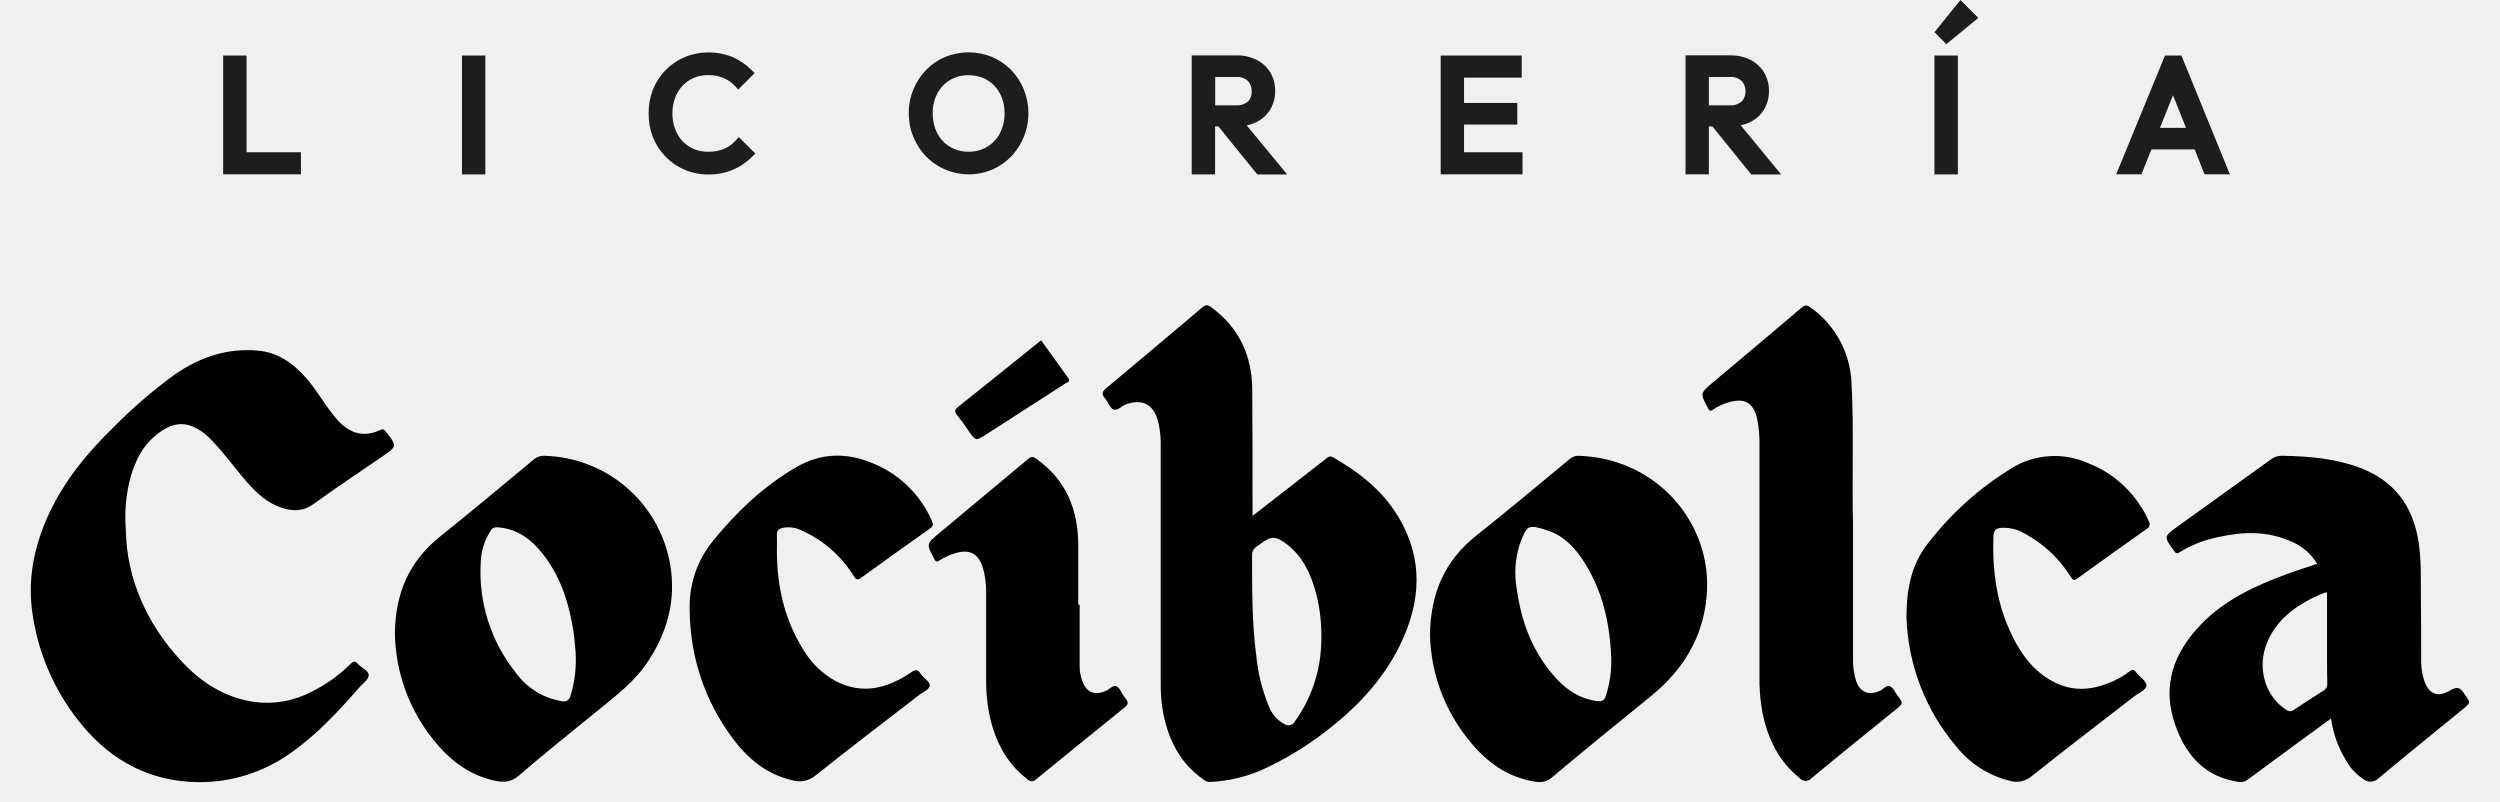
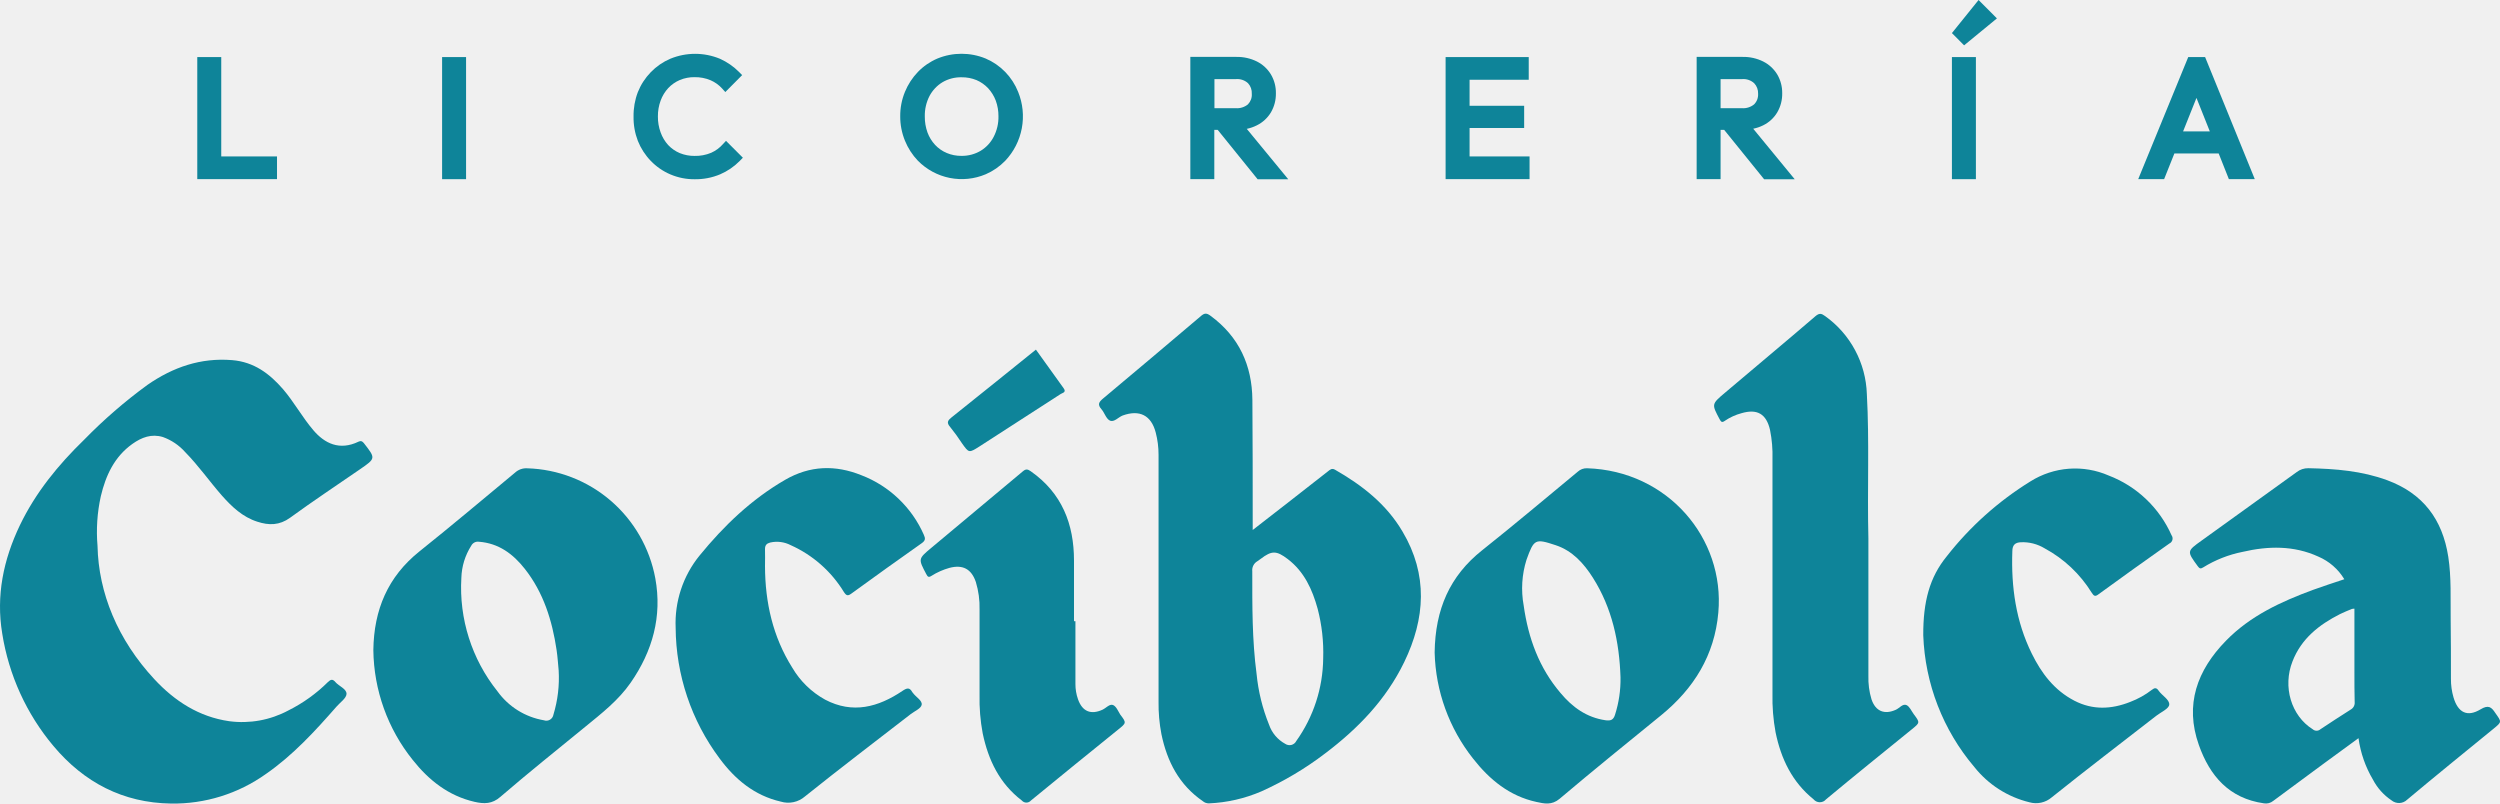
- <svg xmlns="http://www.w3.org/2000/svg" width="156" height="50" viewBox="0 0 70 23" fill="none">
-   <g clip-path="url(#clip0_35_2)">
-     <path d="M6.197 1.594H5.526V5.004H7.758V4.37H6.197V1.594Z" fill="#1D1D1B" />
-     <path d="M13.051 1.594H12.38V5.006H13.051V1.594Z" fill="#1D1D1B" />
-     <path d="M20.242 4.027C20.151 4.13 20.039 4.213 19.913 4.269C19.765 4.33 19.607 4.36 19.447 4.356C19.305 4.358 19.164 4.331 19.033 4.277C18.911 4.226 18.8 4.149 18.709 4.052C18.616 3.95 18.544 3.83 18.497 3.699C18.445 3.557 18.42 3.406 18.421 3.254C18.419 3.102 18.446 2.95 18.499 2.808C18.546 2.678 18.619 2.56 18.713 2.459C18.804 2.363 18.914 2.286 19.037 2.234C19.167 2.181 19.306 2.154 19.447 2.156C19.6 2.153 19.753 2.182 19.895 2.242C20.02 2.295 20.132 2.375 20.223 2.476L20.309 2.572L20.78 2.099L20.695 2.013C20.54 1.857 20.358 1.731 20.157 1.642C19.712 1.458 19.213 1.458 18.768 1.642C18.564 1.729 18.378 1.856 18.223 2.015C18.067 2.176 17.944 2.365 17.86 2.573C17.777 2.791 17.736 3.024 17.739 3.258C17.736 3.49 17.777 3.72 17.86 3.936C17.944 4.145 18.067 4.335 18.223 4.496C18.379 4.657 18.565 4.785 18.771 4.873C18.986 4.964 19.218 5.01 19.453 5.008C19.697 5.012 19.939 4.965 20.165 4.87C20.371 4.781 20.558 4.653 20.716 4.493L20.801 4.407L20.328 3.935L20.242 4.027Z" fill="#1D1D1B" />
-     <path d="M28.144 2.009C27.988 1.85 27.802 1.723 27.596 1.636C27.164 1.458 26.679 1.458 26.247 1.636C26.042 1.722 25.856 1.849 25.701 2.009C25.546 2.17 25.423 2.359 25.338 2.566C25.248 2.782 25.203 3.015 25.205 3.249C25.204 3.483 25.248 3.714 25.337 3.93C25.422 4.138 25.545 4.328 25.699 4.49C25.942 4.736 26.252 4.904 26.591 4.971C26.93 5.039 27.28 5.003 27.599 4.869C27.803 4.78 27.988 4.653 28.144 4.493C28.383 4.241 28.544 3.925 28.609 3.584C28.673 3.243 28.637 2.89 28.507 2.568C28.423 2.36 28.3 2.17 28.144 2.009ZM27.955 3.249C27.959 3.449 27.913 3.647 27.821 3.824C27.738 3.984 27.613 4.118 27.458 4.212C27.296 4.308 27.11 4.358 26.922 4.355C26.779 4.357 26.637 4.329 26.506 4.274C26.383 4.222 26.273 4.146 26.182 4.049C26.088 3.948 26.016 3.83 25.969 3.702C25.917 3.558 25.891 3.406 25.893 3.253C25.889 3.054 25.934 2.857 26.026 2.681C26.11 2.522 26.235 2.39 26.389 2.297C26.55 2.203 26.735 2.155 26.922 2.159C27.065 2.158 27.207 2.184 27.34 2.238C27.462 2.29 27.572 2.367 27.664 2.463C27.757 2.563 27.83 2.681 27.879 2.809C27.931 2.95 27.957 3.099 27.955 3.249Z" fill="#1D1D1B" />
-     <path d="M35.19 3.501C35.353 3.421 35.49 3.295 35.584 3.138C35.678 2.976 35.726 2.792 35.722 2.605C35.725 2.421 35.677 2.24 35.584 2.082C35.49 1.927 35.354 1.801 35.192 1.719C35.012 1.63 34.812 1.585 34.611 1.59H33.327V5.005H33.998V3.629H34.093L35.21 5.008H36.068L34.907 3.6C35.005 3.58 35.1 3.546 35.19 3.501ZM35.047 2.619C35.051 2.673 35.044 2.728 35.025 2.779C35.007 2.83 34.977 2.876 34.94 2.915C34.843 2.994 34.72 3.033 34.596 3.023H34.001V2.21H34.606C34.667 2.205 34.728 2.213 34.786 2.233C34.844 2.253 34.897 2.284 34.942 2.325C34.978 2.365 35.006 2.411 35.025 2.461C35.043 2.512 35.05 2.566 35.047 2.619Z" fill="#1D1D1B" />
-     <path d="M41.144 3.576H42.672V2.955H41.144V2.228H42.8V1.594H40.473V5.004H42.823V4.37H41.144V3.576Z" fill="#1D1D1B" />
-     <path d="M49.364 3.501C49.528 3.421 49.665 3.295 49.758 3.138C49.852 2.976 49.9 2.791 49.896 2.604C49.899 2.421 49.851 2.24 49.758 2.082C49.664 1.926 49.528 1.8 49.365 1.719C49.185 1.629 48.986 1.585 48.785 1.589H47.501V5.004H48.171V3.629H48.272L49.389 5.008H50.247L49.085 3.596C49.182 3.577 49.276 3.545 49.364 3.501ZM49.221 2.619C49.225 2.673 49.217 2.728 49.197 2.779C49.178 2.83 49.149 2.877 49.11 2.915C49.014 2.994 48.891 3.033 48.767 3.023H48.171V2.21H48.775C48.836 2.205 48.897 2.213 48.955 2.233C49.013 2.252 49.066 2.284 49.111 2.325C49.149 2.364 49.178 2.41 49.196 2.461C49.215 2.511 49.224 2.565 49.221 2.619Z" fill="#1D1D1B" />
-     <path d="M54.647 0.924L54.988 1.267L55.907 0.514L55.393 0L54.647 0.924Z" fill="#1D1D1B" />
-     <path d="M55.318 1.594H54.647V5.006H55.318V1.594Z" fill="#1D1D1B" />
-     <path d="M61.736 1.594H61.263L59.863 5.004H60.588L60.875 4.288H62.115L62.4 5.004H63.126L61.736 1.594ZM61.494 2.735L61.867 3.671H61.119L61.494 2.735Z" fill="#1D1D1B" />
-     <path d="M37.378 13.124C37.288 13.072 37.238 13.124 37.181 13.167C36.826 13.443 36.471 13.721 36.116 13.998L35.073 14.808V14.587C35.073 13.449 35.073 12.312 35.064 11.175C35.056 10.207 34.688 9.404 33.888 8.82C33.784 8.745 33.728 8.745 33.635 8.82C32.72 9.595 31.802 10.367 30.881 11.136C30.76 11.238 30.726 11.306 30.838 11.433C30.925 11.532 30.967 11.695 31.07 11.748C31.191 11.81 31.311 11.654 31.432 11.609C31.903 11.439 32.231 11.601 32.357 12.083C32.41 12.286 32.437 12.495 32.437 12.705C32.437 15.005 32.437 17.303 32.437 19.6C32.433 19.905 32.459 20.209 32.517 20.509C32.675 21.273 33.013 21.928 33.675 22.383C33.722 22.423 33.783 22.446 33.846 22.445C34.353 22.424 34.852 22.31 35.318 22.109C35.952 21.825 36.55 21.469 37.102 21.048C38.02 20.356 38.806 19.546 39.314 18.5C39.906 17.279 39.983 16.056 39.268 14.852C38.814 14.083 38.136 13.558 37.378 13.124ZM36.29 20.708C36.276 20.734 36.257 20.757 36.233 20.775C36.21 20.793 36.183 20.806 36.154 20.813C36.126 20.82 36.096 20.821 36.067 20.816C36.038 20.811 36.01 20.8 35.985 20.783C35.771 20.668 35.608 20.476 35.53 20.245C35.346 19.793 35.229 19.317 35.181 18.831C35.054 17.878 35.06 16.92 35.06 15.962C35.054 15.906 35.065 15.849 35.09 15.799C35.116 15.749 35.155 15.707 35.204 15.68C35.237 15.659 35.268 15.637 35.297 15.613C35.607 15.379 35.736 15.379 36.054 15.62C36.516 15.973 36.741 16.467 36.891 17.009C37.009 17.461 37.062 17.928 37.046 18.395C37.037 19.226 36.773 20.034 36.289 20.708H36.29Z" fill="#010101" />
-     <path d="M10.043 12.339C9.506 12.598 9.09 12.387 8.777 12.022C8.464 11.656 8.239 11.238 7.931 10.877C7.55 10.438 7.112 10.112 6.503 10.062C5.621 9.989 4.844 10.259 4.13 10.754C3.498 11.214 2.906 11.726 2.36 12.284C1.635 12.987 1.002 13.758 0.561 14.673C0.097 15.641 -0.11 16.645 0.065 17.698C0.248 18.857 0.744 19.945 1.499 20.843C2.356 21.861 3.448 22.431 4.79 22.45C5.742 22.465 6.674 22.175 7.45 21.623C8.205 21.099 8.826 20.424 9.43 19.736C9.529 19.622 9.7 19.507 9.705 19.386C9.705 19.243 9.494 19.174 9.393 19.056C9.314 18.964 9.262 18.981 9.183 19.056C8.859 19.378 8.484 19.646 8.075 19.849C7.569 20.12 6.99 20.225 6.421 20.149C5.575 20.029 4.894 19.588 4.325 18.976C3.297 17.874 2.761 16.565 2.734 15.253C2.694 14.788 2.725 14.32 2.825 13.865C2.963 13.286 3.203 12.763 3.709 12.403C3.969 12.219 4.245 12.114 4.564 12.21C4.804 12.296 5.018 12.441 5.188 12.631C5.559 13.008 5.862 13.442 6.212 13.841C6.492 14.157 6.796 14.446 7.209 14.576C7.532 14.682 7.827 14.681 8.124 14.465C8.765 13.999 9.426 13.562 10.079 13.113C10.525 12.806 10.524 12.808 10.188 12.379C10.137 12.32 10.107 12.311 10.043 12.339Z" fill="#010101" />
-     <path d="M69.446 19.818C69.073 20.043 68.815 19.909 68.689 19.487C68.639 19.316 68.615 19.139 68.617 18.96C68.617 18.414 68.617 17.872 68.61 17.321C68.601 16.731 68.633 16.14 68.542 15.553C68.381 14.514 67.837 13.788 66.835 13.418C66.12 13.155 65.384 13.097 64.629 13.082C64.51 13.078 64.394 13.117 64.3 13.189C63.413 13.829 62.526 14.466 61.64 15.102C61.222 15.402 61.222 15.399 61.53 15.82C61.576 15.883 61.607 15.9 61.679 15.854C62.018 15.644 62.392 15.497 62.784 15.419C63.502 15.253 64.216 15.236 64.907 15.552C65.209 15.681 65.463 15.902 65.632 16.183C65.331 16.285 65.042 16.375 64.758 16.48C63.861 16.81 62.999 17.205 62.318 17.902C61.513 18.725 61.159 19.685 61.56 20.815C61.866 21.676 62.407 22.306 63.381 22.444C63.427 22.452 63.474 22.45 63.52 22.438C63.565 22.426 63.607 22.405 63.643 22.375C64.127 22.017 64.61 21.661 65.094 21.306L66.03 20.624C66.086 21.034 66.224 21.429 66.436 21.785C66.557 22.017 66.735 22.214 66.952 22.36C67.015 22.412 67.095 22.439 67.177 22.435C67.258 22.432 67.335 22.398 67.394 22.34C68.191 21.673 69.001 21.019 69.811 20.359C70.046 20.166 70.037 20.171 69.86 19.921C69.75 19.754 69.668 19.685 69.446 19.818ZM65.808 19.827C65.524 20.006 65.243 20.189 64.962 20.376C64.932 20.401 64.894 20.415 64.855 20.415C64.816 20.415 64.778 20.401 64.748 20.376C64.144 19.998 63.902 19.184 64.183 18.477C64.43 17.841 64.925 17.454 65.512 17.157C65.619 17.104 65.731 17.06 65.842 17.014C65.866 17.008 65.891 17.005 65.915 17.006C65.915 17.598 65.915 18.188 65.915 18.775C65.915 19.055 65.915 19.334 65.922 19.613C65.927 19.655 65.918 19.699 65.898 19.737C65.878 19.775 65.847 19.806 65.808 19.827Z" fill="#010101" />
-     <path d="M44.43 13.083C44.336 13.08 44.245 13.114 44.175 13.177C43.284 13.912 42.4 14.656 41.496 15.374C40.592 16.091 40.182 17.019 40.166 18.231C40.194 19.31 40.571 20.35 41.242 21.195C41.703 21.783 42.261 22.24 43.011 22.404C43.232 22.452 43.442 22.505 43.666 22.316C44.602 21.525 45.556 20.757 46.506 19.984C47.422 19.239 48.003 18.307 48.108 17.114C48.294 15.037 46.687 13.152 44.43 13.083ZM45.216 19.969C45.17 20.114 45.095 20.144 44.947 20.123C44.42 20.046 44.024 19.76 43.693 19.364C43.088 18.658 42.786 17.825 42.659 16.917C42.581 16.491 42.608 16.053 42.737 15.64C42.948 15.057 42.979 15.042 43.558 15.233C44.022 15.387 44.342 15.739 44.597 16.142C45.134 16.989 45.337 17.932 45.37 18.924C45.376 19.279 45.324 19.632 45.216 19.969Z" fill="#010101" />
-     <path d="M14.763 13.084C14.701 13.08 14.639 13.089 14.58 13.11C14.522 13.13 14.468 13.163 14.422 13.205C13.532 13.941 12.648 14.685 11.745 15.406C10.863 16.112 10.47 17.034 10.455 18.165C10.469 19.282 10.857 20.362 11.558 21.232C12.009 21.8 12.56 22.235 13.288 22.402C13.553 22.462 13.78 22.467 14.013 22.262C14.793 21.591 15.597 20.95 16.394 20.301C16.851 19.927 17.316 19.567 17.66 19.073C18.274 18.189 18.543 17.22 18.349 16.158C18.192 15.312 17.751 14.546 17.098 13.987C16.446 13.428 15.622 13.109 14.763 13.084ZM15.497 19.966C15.492 19.995 15.481 20.023 15.464 20.047C15.448 20.072 15.426 20.092 15.401 20.107C15.375 20.122 15.347 20.131 15.318 20.134C15.288 20.137 15.259 20.134 15.231 20.124C14.706 20.035 14.237 19.743 13.926 19.31C13.211 18.416 12.852 17.288 12.919 16.144C12.928 15.826 13.024 15.516 13.195 15.248C13.214 15.209 13.246 15.177 13.284 15.157C13.323 15.137 13.367 15.129 13.41 15.136C13.965 15.177 14.368 15.478 14.695 15.893C15.219 16.556 15.462 17.336 15.585 18.16C15.615 18.36 15.626 18.562 15.643 18.729C15.668 19.147 15.619 19.566 15.497 19.966Z" fill="#010101" />
-     <path d="M53.375 19.7C53.271 19.654 53.181 19.782 53.082 19.828C52.76 19.975 52.507 19.874 52.395 19.536C52.331 19.323 52.302 19.101 52.309 18.878C52.309 17.583 52.309 16.287 52.309 15.046C52.275 13.664 52.339 12.336 52.266 11.01C52.252 10.582 52.139 10.162 51.936 9.783C51.734 9.405 51.446 9.079 51.096 8.831C50.992 8.753 50.934 8.745 50.831 8.831C49.984 9.556 49.132 10.263 48.284 10.98C47.914 11.292 47.922 11.295 48.144 11.713C48.185 11.789 48.211 11.815 48.293 11.756C48.435 11.66 48.592 11.588 48.757 11.544C49.196 11.416 49.451 11.562 49.555 12.011C49.609 12.279 49.632 12.552 49.624 12.825C49.624 15.01 49.624 17.194 49.624 19.379C49.615 19.741 49.644 20.102 49.71 20.458C49.862 21.198 50.172 21.847 50.775 22.333C50.796 22.358 50.823 22.379 50.853 22.393C50.883 22.407 50.916 22.414 50.949 22.414C50.982 22.414 51.015 22.407 51.045 22.393C51.075 22.379 51.102 22.358 51.123 22.333C51.919 21.672 52.725 21.024 53.528 20.373C53.755 20.189 53.756 20.189 53.577 19.951C53.511 19.86 53.461 19.738 53.375 19.7Z" fill="#010101" />
-     <path d="M25.557 19.355C25.557 19.355 25.547 19.346 25.545 19.34C25.467 19.198 25.391 19.219 25.264 19.305C24.59 19.758 23.875 19.953 23.102 19.547C22.722 19.338 22.404 19.03 22.184 18.656C21.637 17.79 21.423 16.83 21.42 15.818C21.42 15.659 21.426 15.5 21.42 15.341C21.42 15.23 21.467 15.184 21.566 15.157C21.76 15.114 21.962 15.14 22.139 15.231C22.757 15.508 23.276 15.965 23.63 16.542C23.701 16.65 23.742 16.654 23.839 16.584C24.492 16.112 25.145 15.641 25.803 15.179C25.913 15.103 25.915 15.046 25.864 14.937C25.697 14.559 25.456 14.218 25.157 13.933C24.857 13.648 24.504 13.425 24.118 13.277C23.393 12.986 22.681 13.003 21.983 13.406C21.039 13.951 20.272 14.686 19.587 15.523C19.124 16.09 18.886 16.809 18.918 17.54C18.928 18.856 19.358 20.133 20.145 21.186C20.582 21.776 21.125 22.227 21.861 22.396C21.977 22.431 22.1 22.437 22.218 22.411C22.336 22.386 22.447 22.331 22.538 22.252C23.514 21.472 24.509 20.716 25.496 19.954C25.606 19.869 25.789 19.794 25.806 19.691C25.828 19.57 25.641 19.476 25.557 19.355Z" fill="#010101" />
-     <path d="M59.033 13.285C58.683 13.132 58.301 13.067 57.92 13.096C57.539 13.124 57.171 13.245 56.847 13.448C55.949 14.001 55.156 14.709 54.505 15.54C54.021 16.13 53.841 16.808 53.844 17.748C53.894 19.101 54.398 20.398 55.275 21.429C55.664 21.92 56.206 22.266 56.815 22.414C56.922 22.445 57.036 22.449 57.145 22.425C57.255 22.401 57.356 22.35 57.441 22.277C58.408 21.504 59.391 20.756 60.368 19.998C60.497 19.898 60.718 19.804 60.731 19.69C60.745 19.547 60.529 19.436 60.432 19.294C60.375 19.211 60.323 19.212 60.247 19.271C60.062 19.414 59.856 19.529 59.637 19.611C59.112 19.819 58.59 19.842 58.076 19.577C57.515 19.287 57.155 18.813 56.884 18.262C56.438 17.36 56.302 16.397 56.339 15.4C56.339 15.221 56.423 15.158 56.573 15.15C56.809 15.139 57.042 15.198 57.244 15.32C57.783 15.611 58.236 16.038 58.559 16.558C58.62 16.652 58.655 16.679 58.755 16.6C59.411 16.124 60.071 15.652 60.734 15.185C60.755 15.176 60.774 15.162 60.788 15.145C60.803 15.127 60.814 15.107 60.82 15.085C60.826 15.063 60.827 15.04 60.822 15.017C60.818 14.995 60.809 14.974 60.796 14.955C60.627 14.574 60.384 14.231 60.081 13.944C59.779 13.657 59.423 13.433 59.033 13.285Z" fill="#010101" />
-     <path d="M31.164 19.698C31.069 19.659 30.969 19.782 30.869 19.828C30.543 19.978 30.302 19.879 30.182 19.538C30.134 19.4 30.109 19.255 30.11 19.109C30.11 18.525 30.11 17.941 30.11 17.357H30.07C30.07 16.792 30.07 16.226 30.07 15.663C30.07 14.64 29.731 13.777 28.861 13.167C28.775 13.107 28.724 13.096 28.64 13.167C27.784 13.885 26.924 14.596 26.067 15.313C25.704 15.616 25.712 15.618 25.934 16.039C25.975 16.118 25.999 16.141 26.083 16.088C26.238 15.99 26.406 15.915 26.583 15.866C26.956 15.768 27.198 15.895 27.322 16.261C27.398 16.51 27.433 16.77 27.426 17.03C27.426 17.823 27.426 18.617 27.426 19.411C27.418 19.772 27.447 20.134 27.514 20.49C27.671 21.237 27.986 21.89 28.609 22.366C28.625 22.384 28.645 22.399 28.667 22.409C28.689 22.419 28.713 22.424 28.737 22.424C28.761 22.424 28.785 22.419 28.807 22.409C28.829 22.399 28.849 22.384 28.864 22.366C29.673 21.702 30.488 21.045 31.302 20.387C31.536 20.198 31.544 20.199 31.366 19.966C31.305 19.87 31.255 19.737 31.164 19.698Z" fill="#010101" />
-     <path d="M26.935 12.386C27.128 12.658 27.128 12.659 27.419 12.476C28.177 11.987 28.937 11.498 29.698 11.008C29.751 10.974 29.863 10.962 29.78 10.847C29.52 10.484 29.262 10.129 29.004 9.768C28.208 10.407 27.432 11.035 26.644 11.66C26.54 11.742 26.494 11.805 26.601 11.927C26.72 12.074 26.832 12.227 26.935 12.386Z" fill="#010101" />
-   </g>
-   <defs>
-     <clipPath id="clip0_35_2">
-       <rect width="70" height="22.5" fill="white" />
-     </clipPath>
-   </defs>
+ <svg xmlns="http://www.w3.org/2000/svg" width="112" height="36" viewBox="0 0 112 36" fill="none">
+   <path d="M9.912 2.557H8.838V8.025H12.41V7.008H9.912V2.557Z" fill="#0E8499" />
+   <path d="M20.88 2.557H19.806V8.027H20.88V2.557Z" fill="#0E8499" />
+   <path d="M32.388 6.457C32.242 6.623 32.062 6.755 31.861 6.845C31.625 6.944 31.37 6.991 31.114 6.985C30.888 6.987 30.663 6.944 30.453 6.859C30.257 6.776 30.08 6.653 29.934 6.498C29.785 6.334 29.67 6.141 29.596 5.932C29.512 5.703 29.471 5.461 29.474 5.218C29.471 4.974 29.513 4.731 29.598 4.502C29.674 4.295 29.79 4.105 29.94 3.943C30.086 3.789 30.263 3.666 30.459 3.583C30.667 3.497 30.89 3.454 31.114 3.457C31.361 3.453 31.605 3.499 31.832 3.594C32.032 3.68 32.211 3.809 32.357 3.971L32.494 4.124L33.248 3.365L33.113 3.228C32.865 2.978 32.573 2.776 32.252 2.632C31.54 2.338 30.741 2.338 30.029 2.632C29.702 2.772 29.405 2.976 29.157 3.232C28.907 3.489 28.709 3.792 28.576 4.126C28.442 4.476 28.377 4.849 28.383 5.224C28.377 5.595 28.443 5.965 28.576 6.312C28.709 6.646 28.906 6.951 29.157 7.21C29.406 7.468 29.704 7.673 30.033 7.813C30.378 7.96 30.749 8.034 31.124 8.03C31.515 8.036 31.903 7.961 32.264 7.809C32.594 7.667 32.894 7.461 33.146 7.204L33.281 7.066L32.525 6.31L32.388 6.457Z" fill="#0E8499" />
+   <path d="M45.033 3.222C44.783 2.966 44.485 2.762 44.157 2.622C43.465 2.338 42.689 2.338 41.997 2.622C41.669 2.761 41.371 2.965 41.123 3.222C40.875 3.48 40.678 3.783 40.542 4.114C40.399 4.461 40.327 4.834 40.33 5.21C40.328 5.584 40.4 5.955 40.541 6.302C40.676 6.635 40.873 6.94 41.121 7.2C41.509 7.594 42.006 7.863 42.548 7.971C43.09 8.079 43.651 8.022 44.16 7.807C44.488 7.665 44.784 7.46 45.033 7.204C45.416 6.8 45.674 6.294 45.777 5.747C45.88 5.199 45.823 4.634 45.613 4.118C45.48 3.784 45.283 3.48 45.033 3.222ZM44.731 5.21C44.737 5.53 44.664 5.847 44.516 6.131C44.383 6.388 44.183 6.604 43.936 6.754C43.676 6.908 43.379 6.987 43.077 6.983C42.849 6.986 42.622 6.942 42.411 6.853C42.215 6.77 42.039 6.647 41.893 6.492C41.744 6.331 41.628 6.142 41.552 5.936C41.469 5.705 41.428 5.461 41.431 5.216C41.424 4.897 41.497 4.582 41.643 4.298C41.778 4.045 41.978 3.832 42.224 3.683C42.482 3.532 42.778 3.456 43.077 3.462C43.306 3.459 43.534 3.502 43.746 3.588C43.942 3.672 44.118 3.795 44.265 3.949C44.414 4.11 44.531 4.299 44.609 4.504C44.692 4.73 44.733 4.969 44.731 5.21Z" fill="#0E8499" />
+   <path d="M56.309 5.614C56.57 5.485 56.789 5.283 56.939 5.032C57.09 4.772 57.166 4.476 57.16 4.176C57.165 3.882 57.089 3.592 56.939 3.338C56.789 3.089 56.572 2.888 56.312 2.756C56.023 2.613 55.704 2.542 55.382 2.549H53.327V8.025H54.401V5.819H54.554L56.341 8.03H57.713L55.856 5.773C56.013 5.74 56.165 5.687 56.309 5.614ZM56.08 4.199C56.087 4.286 56.075 4.374 56.045 4.456C56.015 4.537 55.968 4.612 55.908 4.675C55.754 4.801 55.557 4.863 55.359 4.847H54.407V3.544H55.374C55.471 3.536 55.569 3.548 55.662 3.58C55.755 3.612 55.84 3.662 55.912 3.728C55.97 3.791 56.015 3.866 56.044 3.947C56.073 4.028 56.085 4.114 56.08 4.199Z" fill="#0E8499" />
+   <path d="M65.837 5.734H68.282V4.739H65.837V3.573H68.487V2.557H64.763V8.025H68.524V7.008H65.837V5.734Z" fill="#0E8499" />
+   <path d="M78.991 5.614C79.254 5.485 79.473 5.283 79.622 5.032C79.773 4.772 79.849 4.476 79.843 4.176C79.847 3.882 79.771 3.592 79.622 3.338C79.471 3.089 79.253 2.887 78.993 2.756C78.705 2.613 78.386 2.542 78.064 2.549H76.01V8.025H77.082V5.819H77.244L79.032 8.03H80.403L78.544 5.767C78.699 5.736 78.85 5.684 78.991 5.614ZM78.763 4.199C78.768 4.287 78.755 4.374 78.725 4.456C78.694 4.538 78.646 4.613 78.585 4.675C78.431 4.801 78.234 4.863 78.035 4.847H77.082V3.544H78.049C78.146 3.536 78.244 3.548 78.337 3.58C78.429 3.612 78.514 3.662 78.587 3.728C78.646 3.791 78.693 3.865 78.723 3.946C78.753 4.027 78.767 4.113 78.763 4.199Z" fill="#0E8499" />
+   <path d="M87.446 1.482L87.992 2.031L89.462 0.824L88.64 0L87.446 1.482Z" fill="#0E8499" />
+   <path d="M88.52 2.557H87.446V8.027H88.52V2.557Z" fill="#0E8499" />
+   <path d="M98.789 2.557H98.033L95.792 8.025H96.953L97.412 6.876H99.397L99.853 8.025H101.014L98.789 2.557ZM98.402 4.386L99 5.887H97.802L98.402 4.386Z" fill="#0E8499" />
+   <path d="M59.81 21.044C59.665 20.96 59.586 21.044 59.495 21.114C58.926 21.556 58.359 22.002 57.791 22.446L56.121 23.744V23.391C56.121 21.566 56.121 19.742 56.107 17.919C56.094 16.367 55.506 15.079 54.225 14.142C54.059 14.022 53.97 14.022 53.821 14.142C52.357 15.385 50.888 16.623 49.413 17.857C49.22 18.02 49.166 18.128 49.344 18.332C49.483 18.491 49.551 18.753 49.715 18.838C49.909 18.937 50.102 18.687 50.295 18.615C51.048 18.342 51.574 18.602 51.776 19.376C51.861 19.701 51.904 20.036 51.903 20.373C51.903 24.061 51.903 27.746 51.903 31.429C51.896 31.918 51.939 32.406 52.031 32.886C52.284 34.112 52.824 35.161 53.884 35.891C53.96 35.956 54.057 35.992 54.157 35.991C54.969 35.957 55.767 35.774 56.514 35.452C57.527 34.996 58.486 34.426 59.369 33.751C60.838 32.642 62.095 31.342 62.908 29.664C63.856 27.707 63.98 25.746 62.834 23.816C62.109 22.582 61.024 21.74 59.81 21.044ZM58.069 33.206C58.047 33.247 58.016 33.284 57.978 33.313C57.941 33.342 57.898 33.362 57.852 33.374C57.806 33.385 57.758 33.386 57.712 33.378C57.665 33.37 57.621 33.352 57.582 33.326C57.239 33.141 56.978 32.833 56.852 32.463C56.559 31.738 56.371 30.974 56.295 30.195C56.092 28.667 56.102 27.131 56.102 25.595C56.092 25.505 56.108 25.414 56.149 25.334C56.19 25.253 56.254 25.187 56.332 25.142C56.383 25.11 56.433 25.074 56.481 25.036C56.976 24.66 57.183 24.66 57.692 25.047C58.431 25.612 58.791 26.405 59.031 27.274C59.22 27.999 59.304 28.748 59.279 29.497C59.265 30.829 58.842 32.124 58.067 33.206H58.069Z" fill="#0E8499" />
+   <path d="M16.066 19.785C15.207 20.2 14.542 19.863 14.041 19.277C13.54 18.691 13.18 18.02 12.686 17.442C12.077 16.738 11.377 16.214 10.402 16.134C8.989 16.018 7.747 16.451 6.604 17.244C5.593 17.982 4.646 18.802 3.771 19.698C2.61 20.825 1.599 22.06 0.892 23.529C0.149 25.081 -0.181 26.69 0.099 28.378C0.392 30.237 1.185 31.981 2.394 33.421C3.765 35.054 5.512 35.968 7.66 35.999C9.184 36.023 10.675 35.558 11.916 34.672C13.126 33.833 14.118 32.75 15.085 31.646C15.244 31.464 15.517 31.28 15.525 31.086C15.525 30.857 15.188 30.746 15.025 30.556C14.9 30.409 14.816 30.436 14.691 30.556C14.171 31.073 13.572 31.502 12.917 31.829C12.106 32.263 11.181 32.431 10.27 32.31C8.916 32.116 7.826 31.41 6.915 30.428C5.271 28.661 4.414 26.562 4.369 24.458C4.305 23.713 4.355 22.963 4.516 22.233C4.737 21.304 5.12 20.466 5.93 19.888C6.346 19.593 6.787 19.424 7.298 19.579C7.682 19.717 8.025 19.949 8.297 20.255C8.89 20.858 9.376 21.554 9.935 22.194C10.384 22.701 10.87 23.164 11.531 23.373C12.048 23.542 12.52 23.54 12.996 23.195C14.021 22.448 15.08 21.746 16.124 21.026C16.838 20.534 16.836 20.538 16.299 19.849C16.217 19.756 16.169 19.741 16.066 19.785Z" fill="#0E8499" />
+   <path d="M111.129 31.778C110.531 32.139 110.119 31.924 109.918 31.247C109.838 30.973 109.799 30.689 109.802 30.403C109.802 29.526 109.802 28.657 109.79 27.775C109.777 26.828 109.827 25.88 109.682 24.939C109.424 23.273 108.554 22.109 106.95 21.515C105.807 21.094 104.628 21.001 103.419 20.976C103.229 20.971 103.043 21.032 102.893 21.149C101.474 22.174 100.055 23.196 98.636 24.215C97.967 24.696 97.967 24.692 98.46 25.367C98.534 25.468 98.584 25.496 98.698 25.422C99.242 25.085 99.841 24.849 100.467 24.724C101.616 24.458 102.759 24.431 103.864 24.937C104.347 25.144 104.754 25.498 105.025 25.95C104.543 26.112 104.081 26.258 103.626 26.425C102.191 26.954 100.811 27.588 99.722 28.706C98.433 30.025 97.866 31.565 98.509 33.377C98.998 34.758 99.863 35.768 101.422 35.989C101.496 36.002 101.572 35.999 101.644 35.98C101.717 35.961 101.784 35.926 101.842 35.879C102.616 35.305 103.39 34.733 104.164 34.164L105.661 33.07C105.751 33.728 105.972 34.361 106.311 34.932C106.506 35.304 106.79 35.621 107.138 35.854C107.238 35.937 107.366 35.98 107.497 35.975C107.627 35.969 107.751 35.915 107.844 35.823C109.121 34.752 110.417 33.704 111.713 32.645C112.089 32.337 112.075 32.345 111.791 31.943C111.615 31.675 111.483 31.565 111.129 31.778ZM105.307 31.792C104.853 32.079 104.402 32.374 103.953 32.672C103.905 32.714 103.845 32.736 103.782 32.736C103.719 32.736 103.658 32.714 103.611 32.672C102.643 32.067 102.256 30.762 102.705 29.627C103.102 28.609 103.893 27.988 104.833 27.511C105.004 27.426 105.184 27.356 105.362 27.282C105.399 27.273 105.439 27.268 105.478 27.268C105.478 28.219 105.478 29.165 105.478 30.106C105.478 30.554 105.478 31.002 105.489 31.448C105.497 31.517 105.483 31.587 105.451 31.648C105.418 31.709 105.368 31.759 105.307 31.792Z" fill="#0E8499" />
+   <path d="M71.096 20.978C70.945 20.973 70.799 21.028 70.688 21.129C69.262 22.309 67.847 23.502 66.4 24.652C64.953 25.802 64.297 27.29 64.272 29.233C64.316 30.963 64.921 32.631 65.994 33.986C66.731 34.928 67.625 35.662 68.824 35.925C69.178 36.001 69.515 36.086 69.873 35.784C71.371 34.515 72.897 33.283 74.418 32.044C75.884 30.849 76.813 29.356 76.981 27.443C77.279 24.113 74.708 21.088 71.096 20.978ZM72.353 32.021C72.28 32.254 72.16 32.3 71.924 32.267C71.08 32.143 70.446 31.685 69.916 31.051C68.948 29.918 68.465 28.582 68.261 27.127C68.136 26.444 68.179 25.741 68.387 25.078C68.724 24.144 68.774 24.12 69.701 24.427C70.442 24.673 70.954 25.238 71.363 25.884C72.222 27.241 72.547 28.754 72.599 30.345C72.609 30.913 72.526 31.479 72.353 32.021Z" fill="#0E8499" />
+   <path d="M23.619 20.98C23.52 20.974 23.421 20.988 23.327 21.021C23.233 21.055 23.147 21.107 23.074 21.174C21.65 22.355 20.236 23.548 18.79 24.704C17.378 25.835 16.749 27.313 16.726 29.127C16.748 30.918 17.369 32.651 18.491 34.046C19.212 34.956 20.094 35.654 21.259 35.922C21.683 36.019 22.047 36.026 22.42 35.697C23.668 34.622 24.954 33.594 26.229 32.552C26.961 31.953 27.706 31.375 28.255 30.583C29.238 29.166 29.669 27.612 29.358 25.909C29.107 24.553 28.401 23.325 27.357 22.428C26.313 21.531 24.994 21.02 23.619 20.98ZM24.794 32.015C24.786 32.062 24.769 32.106 24.742 32.145C24.716 32.184 24.681 32.217 24.64 32.242C24.6 32.266 24.554 32.281 24.507 32.286C24.46 32.29 24.413 32.285 24.368 32.269C23.528 32.127 22.778 31.658 22.281 30.964C21.136 29.53 20.561 27.721 20.669 25.887C20.684 25.377 20.836 24.88 21.11 24.45C21.142 24.388 21.192 24.337 21.253 24.304C21.315 24.272 21.386 24.26 21.454 24.27C22.343 24.336 22.987 24.819 23.511 25.484C24.349 26.547 24.738 27.798 24.935 29.119C24.983 29.441 25.001 29.765 25.028 30.033C25.068 30.702 24.989 31.373 24.794 32.015Z" fill="#0E8499" />
+   <path d="M85.411 31.588C85.245 31.515 85.099 31.72 84.941 31.794C84.426 32.03 84.022 31.867 83.842 31.326C83.739 30.984 83.693 30.628 83.704 30.271C83.704 28.194 83.704 26.116 83.704 24.126C83.65 21.911 83.753 19.781 83.635 17.655C83.613 16.967 83.433 16.294 83.108 15.688C82.784 15.081 82.323 14.558 81.764 14.16C81.597 14.036 81.505 14.022 81.338 14.16C79.984 15.324 78.62 16.456 77.264 17.607C76.672 18.107 76.683 18.111 77.039 18.782C77.105 18.904 77.146 18.945 77.277 18.85C77.504 18.696 77.755 18.582 78.02 18.511C78.722 18.305 79.131 18.54 79.297 19.259C79.383 19.689 79.42 20.127 79.407 20.565C79.407 24.068 79.407 27.571 79.407 31.074C79.394 31.654 79.44 32.234 79.545 32.804C79.789 33.992 80.284 35.031 81.249 35.811C81.283 35.852 81.326 35.885 81.374 35.907C81.422 35.929 81.475 35.941 81.528 35.941C81.581 35.941 81.633 35.929 81.682 35.907C81.73 35.885 81.772 35.852 81.806 35.811C83.079 34.752 84.37 33.712 85.655 32.669C86.018 32.374 86.02 32.374 85.734 31.992C85.628 31.846 85.548 31.65 85.411 31.588Z" fill="#0E8499" />
+   <path d="M40.893 31.035C40.893 31.035 40.877 31.022 40.873 31.012C40.75 30.783 40.628 30.818 40.425 30.956C39.345 31.681 38.202 31.994 36.965 31.344C36.356 31.008 35.848 30.515 35.495 29.914C34.62 28.525 34.278 26.987 34.272 25.364C34.272 25.11 34.282 24.854 34.272 24.599C34.272 24.421 34.348 24.347 34.506 24.305C34.816 24.235 35.141 24.277 35.423 24.423C36.412 24.866 37.244 25.599 37.809 26.526C37.923 26.698 37.989 26.704 38.144 26.591C39.188 25.835 40.233 25.08 41.287 24.34C41.464 24.217 41.465 24.126 41.384 23.951C41.117 23.345 40.732 22.798 40.252 22.341C39.773 21.884 39.208 21.527 38.59 21.29C37.43 20.823 36.29 20.85 35.174 21.496C33.663 22.371 32.436 23.548 31.339 24.89C30.599 25.801 30.218 26.952 30.269 28.126C30.284 30.235 30.972 32.284 32.233 33.972C32.931 34.917 33.8 35.64 34.978 35.912C35.164 35.968 35.36 35.977 35.55 35.936C35.739 35.896 35.915 35.808 36.062 35.681C37.623 34.43 39.215 33.218 40.796 31.995C40.972 31.86 41.264 31.739 41.291 31.575C41.326 31.381 41.028 31.229 40.893 31.035Z" fill="#0E8499" />
+   <path d="M94.465 21.302C93.905 21.058 93.293 20.954 92.684 20.999C92.075 21.045 91.485 21.239 90.967 21.564C89.53 22.451 88.26 23.587 87.218 24.918C86.444 25.864 86.156 26.952 86.162 28.459C86.24 30.629 87.047 32.709 88.45 34.362C89.074 35.148 89.941 35.704 90.915 35.941C91.087 35.991 91.269 35.996 91.444 35.958C91.619 35.92 91.781 35.839 91.917 35.722C93.465 34.482 95.038 33.282 96.601 32.067C96.808 31.906 97.16 31.755 97.182 31.573C97.205 31.344 96.859 31.165 96.704 30.938C96.613 30.805 96.53 30.806 96.408 30.901C96.111 31.131 95.782 31.314 95.431 31.447C94.591 31.78 93.755 31.817 92.933 31.392C92.035 30.927 91.459 30.166 91.025 29.284C90.311 27.837 90.095 26.293 90.153 24.695C90.153 24.407 90.288 24.306 90.528 24.293C90.905 24.275 91.279 24.371 91.602 24.567C92.464 25.032 93.19 25.716 93.707 26.551C93.804 26.702 93.86 26.745 94.02 26.619C95.07 25.854 96.126 25.098 97.188 24.349C97.221 24.334 97.25 24.312 97.274 24.284C97.297 24.256 97.314 24.224 97.324 24.188C97.333 24.153 97.335 24.116 97.328 24.08C97.322 24.044 97.307 24.01 97.286 23.981C97.015 23.37 96.626 22.819 96.142 22.359C95.658 21.899 95.088 21.54 94.465 21.302Z" fill="#0E8499" />
+   <path d="M49.866 31.586C49.713 31.522 49.554 31.72 49.394 31.794C48.872 32.034 48.486 31.875 48.295 31.328C48.217 31.108 48.178 30.875 48.179 30.642C48.179 29.705 48.179 28.768 48.179 27.831H48.115C48.115 26.925 48.115 26.017 48.115 25.115C48.115 23.474 47.573 22.091 46.18 21.114C46.043 21.017 45.962 20.999 45.826 21.114C44.456 22.264 43.081 23.404 41.709 24.555C41.129 25.04 41.14 25.044 41.496 25.719C41.562 25.845 41.601 25.881 41.734 25.796C41.983 25.639 42.252 25.52 42.535 25.441C43.131 25.284 43.52 25.488 43.718 26.074C43.839 26.473 43.895 26.89 43.884 27.307C43.884 28.58 43.884 29.852 43.884 31.125C43.871 31.705 43.918 32.285 44.025 32.855C44.277 34.053 44.78 35.101 45.778 35.863C45.803 35.892 45.835 35.916 45.87 35.932C45.905 35.948 45.943 35.956 45.982 35.956C46.021 35.956 46.059 35.948 46.094 35.932C46.129 35.916 46.161 35.892 46.186 35.863C47.48 34.798 48.785 33.745 50.087 32.69C50.462 32.387 50.474 32.389 50.189 32.015C50.092 31.862 50.011 31.648 49.866 31.586Z" fill="#0E8499" />
+   <path d="M43.098 19.861C43.408 20.297 43.408 20.299 43.872 20.006C45.086 19.221 46.301 18.436 47.519 17.651C47.604 17.597 47.784 17.578 47.651 17.393C47.235 16.811 46.823 16.241 46.409 15.663C45.136 16.687 43.893 17.694 42.632 18.697C42.466 18.829 42.392 18.93 42.564 19.125C42.755 19.361 42.933 19.607 43.098 19.861Z" fill="#0E8499" />
</svg>
